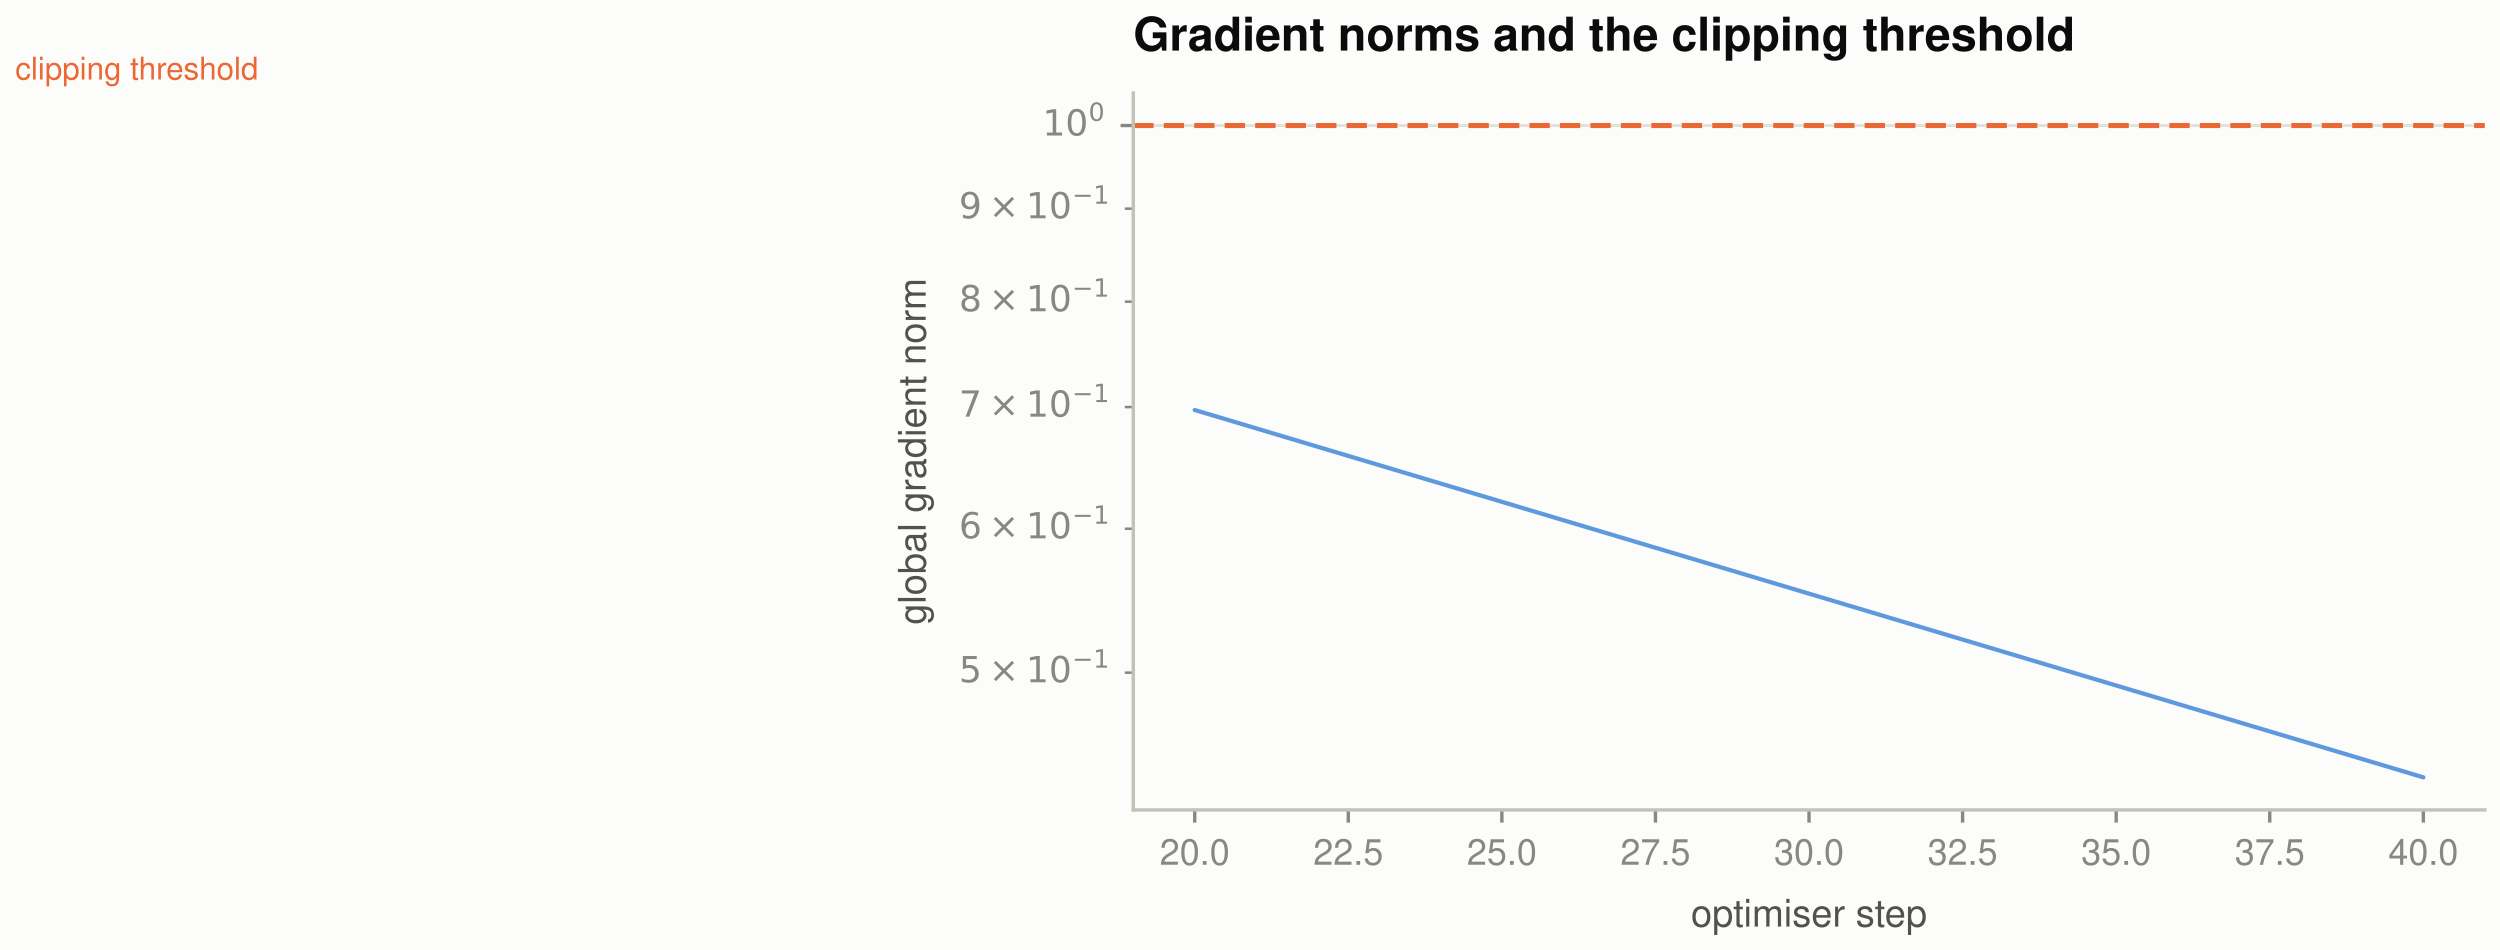
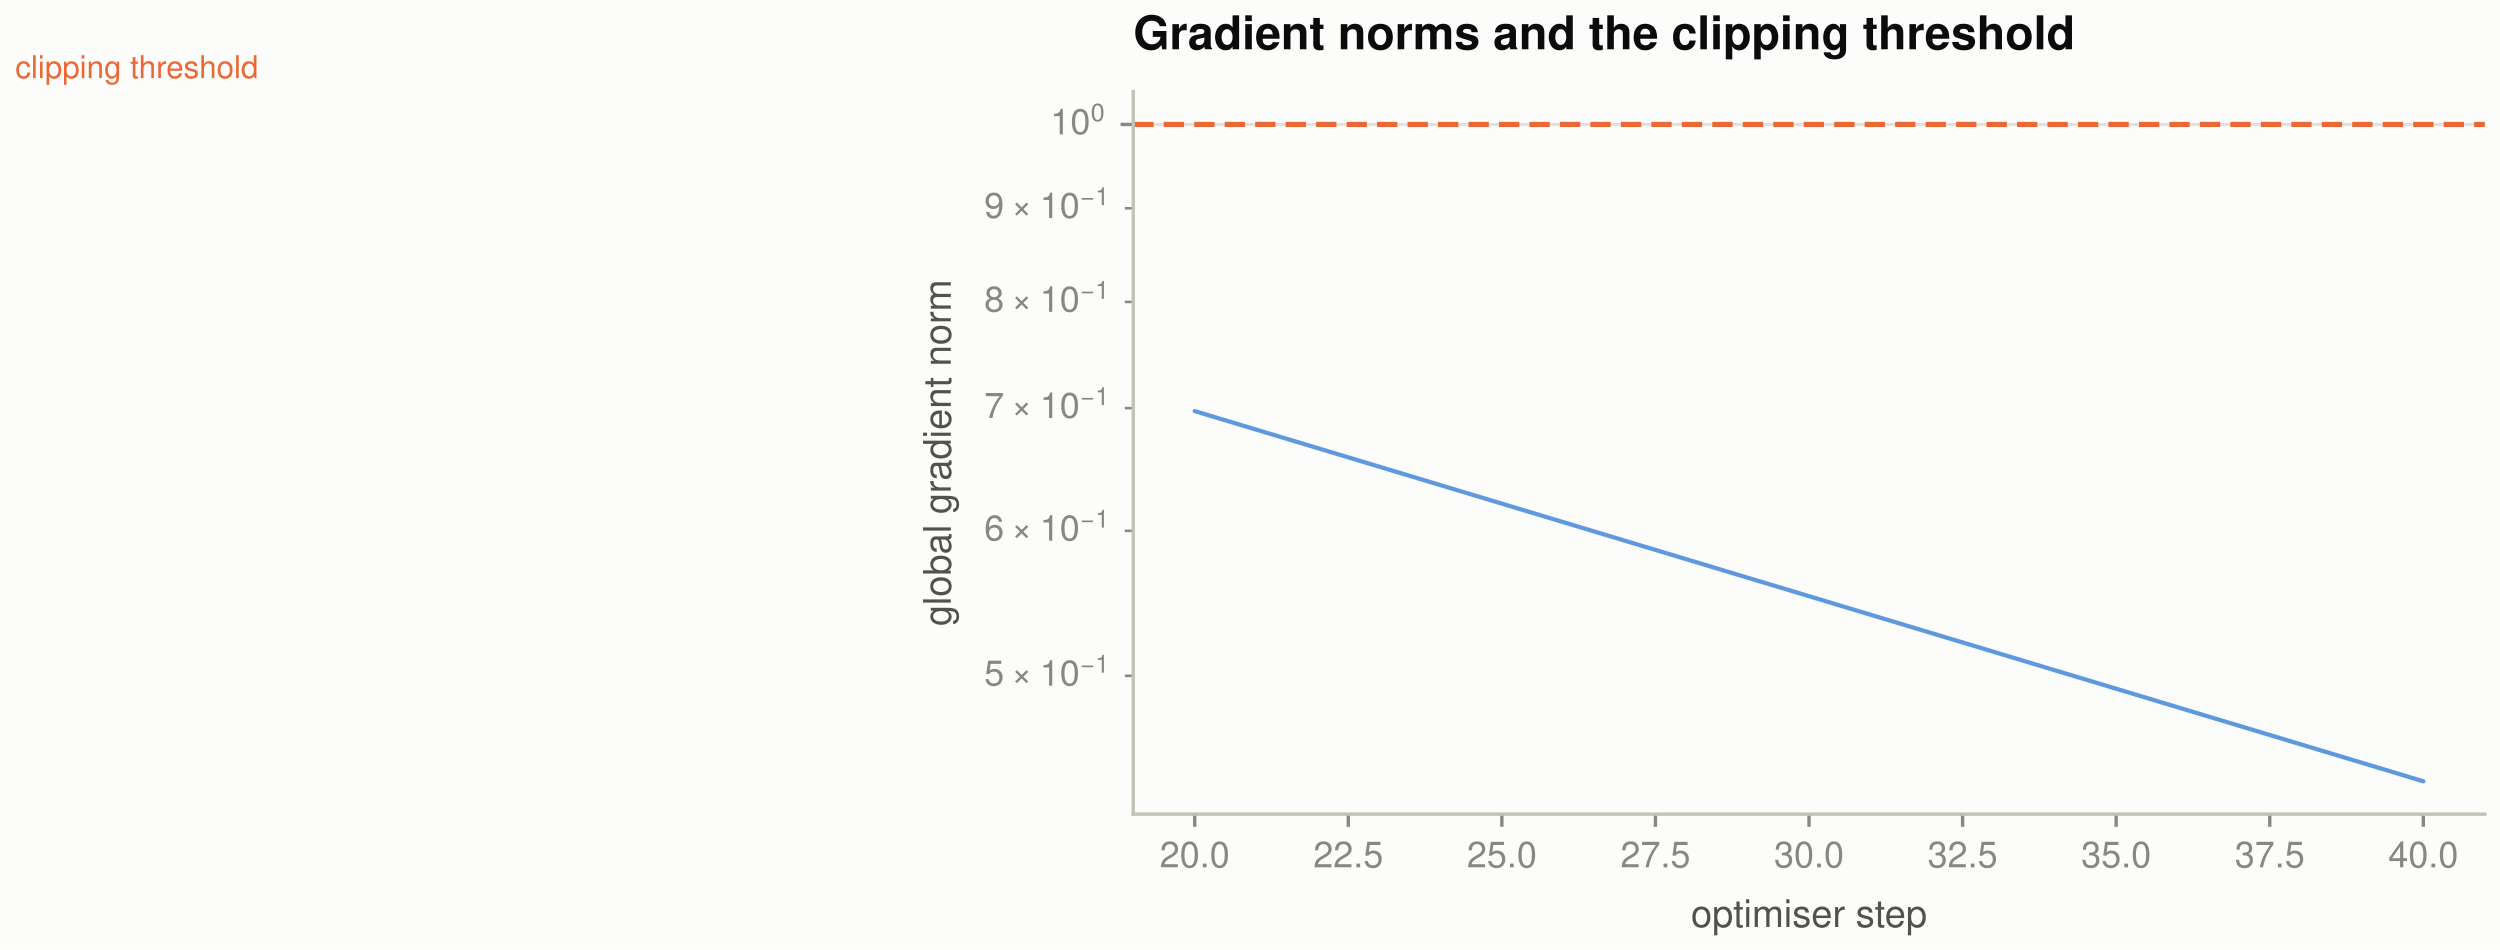
<svg xmlns="http://www.w3.org/2000/svg" xmlns:xlink="http://www.w3.org/1999/xlink" width="590.673pt" height="224.4pt" viewBox="0 0 590.673 224.4" version="1.1">
  <defs>
    <style type="text/css">*{stroke-linejoin: round; stroke-linecap: butt}</style>
  </defs>
  <g id="figure_1">
    <g id="patch_1">
-       <path d="M 0 224.4  L 590.673 224.4  L 590.673 -0  L 0 -0  z " style="fill: #fcfcfb" />
+       <path d="M 0 224.4  L 590.673 224.4  L 590.673 0  L 0 0  z " style="fill: #fcfcfb" />
    </g>
    <g id="axes_1">
      <g id="patch_2">
-         <path d="M 267.759 191.363  L 587.073 191.363  L 587.073 21.958  L 267.759 21.958  z " style="fill: #fcfcfb" />
+         <path d="M 267.759 192.355  L 587.073 192.355  L 587.073 21.64  L 267.759 21.64  z " style="fill: #fcfcfb" />
      </g>
      <g id="matplotlib.axis_1">
        <g id="xtick_1">
          <g id="line2d_1">
            <defs>
-               <path id="mfc969e35a3" d="M 0 0  L 0 3  " style="stroke: #898781; stroke-width: 0.8" />
+               <path id="m960d2456e1" d="M 0 0  L 0 3  " style="stroke: #898781; stroke-width: 0.8" />
            </defs>
            <g>
-               <use xlink:href="#mfc969e35a3" x="282.274" y="191.363" style="fill: #898781; stroke: #898781; stroke-width: 0.8" />
+               <use xlink:href="#m960d2456e1" x="282.274" y="192.355" style="fill: #898781; stroke: #898781; stroke-width: 0.8" />
            </g>
          </g>
          <g id="text_1">
-             <text style="font-size: 8.5px; font-family: 'Helvetica Neue', 'Helvetica', 'Arial', 'DejaVu Sans', sans-serif; text-anchor: middle; fill: #898781" x="282.274" y="204.321" transform="rotate(-0 282.2737 204.3215)">20.0</text>
+             <text style="font-size: 8.5px; font-family: 'Helvetica Neue', 'Helvetica', 'Arial', 'DejaVu Sans', sans-serif; text-anchor: middle; fill: #898781" x="282.274" y="204.925" transform="rotate(-0 282.2737 204.9249)">20.0</text>
          </g>
        </g>
        <g id="xtick_2">
          <g id="line2d_2">
            <g>
-               <use xlink:href="#mfc969e35a3" x="318.559" y="191.363" style="fill: #898781; stroke: #898781; stroke-width: 0.8" />
+               <use xlink:href="#m960d2456e1" x="318.559" y="192.355" style="fill: #898781; stroke: #898781; stroke-width: 0.8" />
            </g>
          </g>
          <g id="text_2">
-             <text style="font-size: 8.5px; font-family: 'Helvetica Neue', 'Helvetica', 'Arial', 'DejaVu Sans', sans-serif; text-anchor: middle; fill: #898781" x="318.559" y="204.321" transform="rotate(-0 318.5593 204.3215)">22.5</text>
+             <text style="font-size: 8.5px; font-family: 'Helvetica Neue', 'Helvetica', 'Arial', 'DejaVu Sans', sans-serif; text-anchor: middle; fill: #898781" x="318.559" y="204.925" transform="rotate(-0 318.5593 204.9249)">22.5</text>
          </g>
        </g>
        <g id="xtick_3">
          <g id="line2d_3">
            <g>
-               <use xlink:href="#mfc969e35a3" x="354.845" y="191.363" style="fill: #898781; stroke: #898781; stroke-width: 0.8" />
+               <use xlink:href="#m960d2456e1" x="354.845" y="192.355" style="fill: #898781; stroke: #898781; stroke-width: 0.8" />
            </g>
          </g>
          <g id="text_3">
-             <text style="font-size: 8.5px; font-family: 'Helvetica Neue', 'Helvetica', 'Arial', 'DejaVu Sans', sans-serif; text-anchor: middle; fill: #898781" x="354.845" y="204.321" transform="rotate(-0 354.845 204.3215)">25.0</text>
+             <text style="font-size: 8.5px; font-family: 'Helvetica Neue', 'Helvetica', 'Arial', 'DejaVu Sans', sans-serif; text-anchor: middle; fill: #898781" x="354.845" y="204.925" transform="rotate(-0 354.845 204.9249)">25.0</text>
          </g>
        </g>
        <g id="xtick_4">
          <g id="line2d_4">
            <g>
-               <use xlink:href="#mfc969e35a3" x="391.131" y="191.363" style="fill: #898781; stroke: #898781; stroke-width: 0.8" />
+               <use xlink:href="#m960d2456e1" x="391.131" y="192.355" style="fill: #898781; stroke: #898781; stroke-width: 0.8" />
            </g>
          </g>
          <g id="text_4">
-             <text style="font-size: 8.5px; font-family: 'Helvetica Neue', 'Helvetica', 'Arial', 'DejaVu Sans', sans-serif; text-anchor: middle; fill: #898781" x="391.131" y="204.321" transform="rotate(-0 391.1306 204.3215)">27.5</text>
+             <text style="font-size: 8.5px; font-family: 'Helvetica Neue', 'Helvetica', 'Arial', 'DejaVu Sans', sans-serif; text-anchor: middle; fill: #898781" x="391.131" y="204.925" transform="rotate(-0 391.1306 204.9249)">27.5</text>
          </g>
        </g>
        <g id="xtick_5">
          <g id="line2d_5">
            <g>
-               <use xlink:href="#mfc969e35a3" x="427.416" y="191.363" style="fill: #898781; stroke: #898781; stroke-width: 0.8" />
+               <use xlink:href="#m960d2456e1" x="427.416" y="192.355" style="fill: #898781; stroke: #898781; stroke-width: 0.8" />
            </g>
          </g>
          <g id="text_5">
-             <text style="font-size: 8.5px; font-family: 'Helvetica Neue', 'Helvetica', 'Arial', 'DejaVu Sans', sans-serif; text-anchor: middle; fill: #898781" x="427.416" y="204.321" transform="rotate(-0 427.4163 204.3215)">30.0</text>
+             <text style="font-size: 8.5px; font-family: 'Helvetica Neue', 'Helvetica', 'Arial', 'DejaVu Sans', sans-serif; text-anchor: middle; fill: #898781" x="427.416" y="204.925" transform="rotate(-0 427.4163 204.9249)">30.0</text>
          </g>
        </g>
        <g id="xtick_6">
          <g id="line2d_6">
            <g>
-               <use xlink:href="#mfc969e35a3" x="463.702" y="191.363" style="fill: #898781; stroke: #898781; stroke-width: 0.8" />
+               <use xlink:href="#m960d2456e1" x="463.702" y="192.355" style="fill: #898781; stroke: #898781; stroke-width: 0.8" />
            </g>
          </g>
          <g id="text_6">
-             <text style="font-size: 8.5px; font-family: 'Helvetica Neue', 'Helvetica', 'Arial', 'DejaVu Sans', sans-serif; text-anchor: middle; fill: #898781" x="463.702" y="204.321" transform="rotate(-0 463.7019 204.3215)">32.5</text>
+             <text style="font-size: 8.5px; font-family: 'Helvetica Neue', 'Helvetica', 'Arial', 'DejaVu Sans', sans-serif; text-anchor: middle; fill: #898781" x="463.702" y="204.925" transform="rotate(-0 463.7019 204.9249)">32.5</text>
          </g>
        </g>
        <g id="xtick_7">
          <g id="line2d_7">
            <g>
-               <use xlink:href="#mfc969e35a3" x="499.988" y="191.363" style="fill: #898781; stroke: #898781; stroke-width: 0.8" />
+               <use xlink:href="#m960d2456e1" x="499.988" y="192.355" style="fill: #898781; stroke: #898781; stroke-width: 0.8" />
            </g>
          </g>
          <g id="text_7">
-             <text style="font-size: 8.5px; font-family: 'Helvetica Neue', 'Helvetica', 'Arial', 'DejaVu Sans', sans-serif; text-anchor: middle; fill: #898781" x="499.988" y="204.321" transform="rotate(-0 499.9875 204.3215)">35.0</text>
+             <text style="font-size: 8.5px; font-family: 'Helvetica Neue', 'Helvetica', 'Arial', 'DejaVu Sans', sans-serif; text-anchor: middle; fill: #898781" x="499.988" y="204.925" transform="rotate(-0 499.9875 204.9249)">35.0</text>
          </g>
        </g>
        <g id="xtick_8">
          <g id="line2d_8">
            <g>
-               <use xlink:href="#mfc969e35a3" x="536.273" y="191.363" style="fill: #898781; stroke: #898781; stroke-width: 0.8" />
+               <use xlink:href="#m960d2456e1" x="536.273" y="192.355" style="fill: #898781; stroke: #898781; stroke-width: 0.8" />
            </g>
          </g>
          <g id="text_8">
-             <text style="font-size: 8.5px; font-family: 'Helvetica Neue', 'Helvetica', 'Arial', 'DejaVu Sans', sans-serif; text-anchor: middle; fill: #898781" x="536.273" y="204.321" transform="rotate(-0 536.2732 204.3215)">37.5</text>
+             <text style="font-size: 8.5px; font-family: 'Helvetica Neue', 'Helvetica', 'Arial', 'DejaVu Sans', sans-serif; text-anchor: middle; fill: #898781" x="536.273" y="204.925" transform="rotate(-0 536.2732 204.9249)">37.5</text>
          </g>
        </g>
        <g id="xtick_9">
          <g id="line2d_9">
            <g>
-               <use xlink:href="#mfc969e35a3" x="572.559" y="191.363" style="fill: #898781; stroke: #898781; stroke-width: 0.8" />
+               <use xlink:href="#m960d2456e1" x="572.559" y="192.355" style="fill: #898781; stroke: #898781; stroke-width: 0.8" />
            </g>
          </g>
          <g id="text_9">
-             <text style="font-size: 8.5px; font-family: 'Helvetica Neue', 'Helvetica', 'Arial', 'DejaVu Sans', sans-serif; text-anchor: middle; fill: #898781" x="572.559" y="204.321" transform="rotate(-0 572.5588 204.3215)">40.0</text>
+             <text style="font-size: 8.5px; font-family: 'Helvetica Neue', 'Helvetica', 'Arial', 'DejaVu Sans', sans-serif; text-anchor: middle; fill: #898781" x="572.559" y="204.925" transform="rotate(-0 572.5588 204.9249)">40.0</text>
          </g>
        </g>
        <g id="text_10">
-           <text style="font-size: 9px; font-family: 'Helvetica Neue', 'Helvetica', 'Arial', 'DejaVu Sans', sans-serif; text-anchor: middle; fill: #52514e" x="427.416" y="218.928" transform="rotate(-0 427.4163 218.9278)">optimiser step</text>
+           <text style="font-size: 9px; font-family: 'Helvetica Neue', 'Helvetica', 'Arial', 'DejaVu Sans', sans-serif; text-anchor: middle; fill: #52514e" x="427.416" y="219.026" transform="rotate(-0 427.4163 219.0262)">optimiser step</text>
        </g>
      </g>
      <g id="matplotlib.axis_2">
        <g id="ytick_1">
          <g id="line2d_10">
-             <path d="M 267.759 29.658  L 587.073 29.658  " clip-path="url(#p0b0f3e8d57)" style="fill: none; stroke: #e1e0d9; stroke-width: 0.7; stroke-linecap: round" />
+             <path d="M 267.759 29.4  L 587.073 29.4  " clip-path="url(#p8aa965c2fc)" style="fill: none; stroke: #e1e0d9; stroke-width: 0.7; stroke-linecap: round" />
          </g>
          <g id="line2d_11">
            <defs>
-               <path id="m91b4087af5" d="M 0 0  L -3 0  " style="stroke: #898781; stroke-width: 0.8" />
+               <path id="mbb84ad5956" d="M 0 0  L -3 0  " style="stroke: #898781; stroke-width: 0.8" />
            </defs>
            <g>
-               <use xlink:href="#m91b4087af5" x="267.759" y="29.658" style="fill: #898781; stroke: #898781; stroke-width: 0.8" />
+               <use xlink:href="#mbb84ad5956" x="267.759" y="29.4" style="fill: #898781; stroke: #898781; stroke-width: 0.8" />
            </g>
          </g>
          <g id="text_11">
-             <g style="fill: #898781" transform="translate(246.2995 32.88782)">
-               <text>
-                 <tspan x="0" y="-0.873" style="font-size: 8.5px; font-family: 'DejaVu Sans'; fill: #898781">1</tspan>
-                 <tspan x="5.408" y="-0.873" style="font-size: 8.5px; font-family: 'DejaVu Sans'; fill: #898781">0</tspan>
-                 <tspan x="10.902" y="-4.319" style="font-size: 5.95px; font-family: 'DejaVu Sans'; fill: #898781">0</tspan>
+             <g style="fill: #898781" transform="translate(248.1695 32.43485)">
+               <text>
+                 <tspan x="0" y="-0.705" style="font-size: 8.5px; font-family: 'Helvetica Neue'; fill: #898781">1</tspan>
+                 <tspan x="4.726" y="-0.705" style="font-size: 8.5px; font-family: 'Helvetica Neue'; fill: #898781">0</tspan>
+                 <tspan x="9.529" y="-3.778" style="font-size: 5.95px; font-family: 'Helvetica Neue'; fill: #898781">0</tspan>
              </text>
            </g>
          </g>
        </g>
        <g id="ytick_2">
          <g id="line2d_12">
            <defs>
-               <path id="m394167b428" d="M 0 0  L -2 0  " style="stroke: #898781; stroke-width: 0.6" />
+               <path id="m2108a606dc" d="M 0 0  L -2 0  " style="stroke: #898781; stroke-width: 0.6" />
            </defs>
            <g>
-               <use xlink:href="#m394167b428" x="267.759" y="158.93" style="fill: #898781; stroke: #898781; stroke-width: 0.6" />
+               <use xlink:href="#m2108a606dc" x="267.759" y="159.671" style="fill: #898781; stroke: #898781; stroke-width: 0.6" />
            </g>
          </g>
          <g id="text_12">
-             <g style="fill: #898781" transform="translate(226.5745 162.1589)">
-               <text>
-                 <tspan x="0" y="-0.961" style="font-size: 8.5px; font-family: 'DejaVu Sans'; fill: #898781">5</tspan>
-                 <tspan x="7.064" y="-0.961" style="font-size: 8.5px; font-family: 'DejaVu Sans'; fill: #898781">×</tspan>
-                 <tspan x="15.842" y="-0.961" style="font-size: 8.5px; font-family: 'DejaVu Sans'; fill: #898781">1</tspan>
-                 <tspan x="21.25" y="-0.961" style="font-size: 8.5px; font-family: 'DejaVu Sans'; fill: #898781">0</tspan>
-                 <tspan x="26.744" y="-4.406" style="font-size: 5.95px; font-family: 'DejaVu Sans'; fill: #898781">−</tspan>
-                 <tspan x="31.73" y="-4.406" style="font-size: 5.95px; font-family: 'DejaVu Sans'; fill: #898781">1</tspan>
+             <g style="fill: #898781" transform="translate(232.5245 162.706)">
+               <text>
+                 <tspan x="0" y="-0.705" style="font-size: 8.5px; font-family: 'Helvetica Neue'; fill: #898781">5</tspan>
+                 <tspan x="6.382" y="-0.705" style="font-size: 8.5px; font-family: 'Helvetica Neue'; fill: #898781">×</tspan>
+                 <tspan x="13.138" y="-0.705" style="font-size: 8.5px; font-family: 'Helvetica Neue'; fill: #898781">1</tspan>
+                 <tspan x="17.864" y="-0.705" style="font-size: 8.5px; font-family: 'Helvetica Neue'; fill: #898781">0</tspan>
+                 <tspan x="22.667" y="-3.778" style="font-size: 5.95px; font-family: 'Helvetica Neue'; fill: #898781">−</tspan>
+                 <tspan x="26.237" y="-3.778" style="font-size: 5.95px; font-family: 'Helvetica Neue'; fill: #898781">1</tspan>
              </text>
            </g>
          </g>
        </g>
        <g id="ytick_3">
          <g id="line2d_13">
            <g>
-               <use xlink:href="#m394167b428" x="267.759" y="124.927" style="fill: #898781; stroke: #898781; stroke-width: 0.6" />
+               <use xlink:href="#m2108a606dc" x="267.759" y="125.405" style="fill: #898781; stroke: #898781; stroke-width: 0.6" />
            </g>
          </g>
          <g id="text_13">
-             <g style="fill: #898781" transform="translate(226.5745 128.1562)">
-               <text>
-                 <tspan x="0" y="-0.961" style="font-size: 8.5px; font-family: 'DejaVu Sans'; fill: #898781">6</tspan>
-                 <tspan x="7.064" y="-0.961" style="font-size: 8.5px; font-family: 'DejaVu Sans'; fill: #898781">×</tspan>
-                 <tspan x="15.842" y="-0.961" style="font-size: 8.5px; font-family: 'DejaVu Sans'; fill: #898781">1</tspan>
-                 <tspan x="21.25" y="-0.961" style="font-size: 8.5px; font-family: 'DejaVu Sans'; fill: #898781">0</tspan>
-                 <tspan x="26.744" y="-4.406" style="font-size: 5.95px; font-family: 'DejaVu Sans'; fill: #898781">−</tspan>
-                 <tspan x="31.73" y="-4.406" style="font-size: 5.95px; font-family: 'DejaVu Sans'; fill: #898781">1</tspan>
+             <g style="fill: #898781" transform="translate(232.5245 128.4402)">
+               <text>
+                 <tspan x="0" y="-0.705" style="font-size: 8.5px; font-family: 'Helvetica Neue'; fill: #898781">6</tspan>
+                 <tspan x="6.382" y="-0.705" style="font-size: 8.5px; font-family: 'Helvetica Neue'; fill: #898781">×</tspan>
+                 <tspan x="13.138" y="-0.705" style="font-size: 8.5px; font-family: 'Helvetica Neue'; fill: #898781">1</tspan>
+                 <tspan x="17.864" y="-0.705" style="font-size: 8.5px; font-family: 'Helvetica Neue'; fill: #898781">0</tspan>
+                 <tspan x="22.667" y="-3.778" style="font-size: 5.95px; font-family: 'Helvetica Neue'; fill: #898781">−</tspan>
+                 <tspan x="26.237" y="-3.778" style="font-size: 5.95px; font-family: 'Helvetica Neue'; fill: #898781">1</tspan>
              </text>
            </g>
          </g>
        </g>
        <g id="ytick_4">
          <g id="line2d_14">
            <g>
-               <use xlink:href="#m394167b428" x="267.759" y="96.178" style="fill: #898781; stroke: #898781; stroke-width: 0.6" />
+               <use xlink:href="#m2108a606dc" x="267.759" y="96.434" style="fill: #898781; stroke: #898781; stroke-width: 0.6" />
            </g>
          </g>
          <g id="text_14">
-             <g style="fill: #898781" transform="translate(226.5745 99.40726)">
-               <text>
-                 <tspan x="0" y="-0.961" style="font-size: 8.5px; font-family: 'DejaVu Sans'; fill: #898781">7</tspan>
-                 <tspan x="7.064" y="-0.961" style="font-size: 8.5px; font-family: 'DejaVu Sans'; fill: #898781">×</tspan>
-                 <tspan x="15.842" y="-0.961" style="font-size: 8.5px; font-family: 'DejaVu Sans'; fill: #898781">1</tspan>
-                 <tspan x="21.25" y="-0.961" style="font-size: 8.5px; font-family: 'DejaVu Sans'; fill: #898781">0</tspan>
-                 <tspan x="26.744" y="-4.406" style="font-size: 5.95px; font-family: 'DejaVu Sans'; fill: #898781">−</tspan>
-                 <tspan x="31.73" y="-4.406" style="font-size: 5.95px; font-family: 'DejaVu Sans'; fill: #898781">1</tspan>
+             <g style="fill: #898781" transform="translate(232.5245 99.4689)">
+               <text>
+                 <tspan x="0" y="-0.705" style="font-size: 8.5px; font-family: 'Helvetica Neue'; fill: #898781">7</tspan>
+                 <tspan x="6.382" y="-0.705" style="font-size: 8.5px; font-family: 'Helvetica Neue'; fill: #898781">×</tspan>
+                 <tspan x="13.138" y="-0.705" style="font-size: 8.5px; font-family: 'Helvetica Neue'; fill: #898781">1</tspan>
+                 <tspan x="17.864" y="-0.705" style="font-size: 8.5px; font-family: 'Helvetica Neue'; fill: #898781">0</tspan>
+                 <tspan x="22.667" y="-3.778" style="font-size: 5.95px; font-family: 'Helvetica Neue'; fill: #898781">−</tspan>
+                 <tspan x="26.237" y="-3.778" style="font-size: 5.95px; font-family: 'Helvetica Neue'; fill: #898781">1</tspan>
              </text>
            </g>
          </g>
        </g>
        <g id="ytick_5">
          <g id="line2d_15">
            <g>
-               <use xlink:href="#m394167b428" x="267.759" y="71.274" style="fill: #898781; stroke: #898781; stroke-width: 0.6" />
+               <use xlink:href="#m2108a606dc" x="267.759" y="71.338" style="fill: #898781; stroke: #898781; stroke-width: 0.6" />
            </g>
          </g>
          <g id="text_15">
-             <g style="fill: #898781" transform="translate(226.5745 74.50382)">
-               <text>
-                 <tspan x="0" y="-0.961" style="font-size: 8.5px; font-family: 'DejaVu Sans'; fill: #898781">8</tspan>
-                 <tspan x="7.064" y="-0.961" style="font-size: 8.5px; font-family: 'DejaVu Sans'; fill: #898781">×</tspan>
-                 <tspan x="15.842" y="-0.961" style="font-size: 8.5px; font-family: 'DejaVu Sans'; fill: #898781">1</tspan>
-                 <tspan x="21.25" y="-0.961" style="font-size: 8.5px; font-family: 'DejaVu Sans'; fill: #898781">0</tspan>
-                 <tspan x="26.744" y="-4.406" style="font-size: 5.95px; font-family: 'DejaVu Sans'; fill: #898781">−</tspan>
-                 <tspan x="31.73" y="-4.406" style="font-size: 5.95px; font-family: 'DejaVu Sans'; fill: #898781">1</tspan>
+             <g style="fill: #898781" transform="translate(232.5245 74.3728)">
+               <text>
+                 <tspan x="0" y="-0.705" style="font-size: 8.5px; font-family: 'Helvetica Neue'; fill: #898781">8</tspan>
+                 <tspan x="6.382" y="-0.705" style="font-size: 8.5px; font-family: 'Helvetica Neue'; fill: #898781">×</tspan>
+                 <tspan x="13.138" y="-0.705" style="font-size: 8.5px; font-family: 'Helvetica Neue'; fill: #898781">1</tspan>
+                 <tspan x="17.864" y="-0.705" style="font-size: 8.5px; font-family: 'Helvetica Neue'; fill: #898781">0</tspan>
+                 <tspan x="22.667" y="-3.778" style="font-size: 5.95px; font-family: 'Helvetica Neue'; fill: #898781">−</tspan>
+                 <tspan x="26.237" y="-3.778" style="font-size: 5.95px; font-family: 'Helvetica Neue'; fill: #898781">1</tspan>
              </text>
            </g>
          </g>
        </g>
        <g id="ytick_6">
          <g id="line2d_16">
            <g>
-               <use xlink:href="#m394167b428" x="267.759" y="49.308" style="fill: #898781; stroke: #898781; stroke-width: 0.6" />
+               <use xlink:href="#m2108a606dc" x="267.759" y="49.202" style="fill: #898781; stroke: #898781; stroke-width: 0.6" />
            </g>
          </g>
          <g id="text_16">
-             <g style="fill: #898781" transform="translate(226.5745 52.53743)">
-               <text>
-                 <tspan x="0" y="-0.961" style="font-size: 8.5px; font-family: 'DejaVu Sans'; fill: #898781">9</tspan>
-                 <tspan x="7.064" y="-0.961" style="font-size: 8.5px; font-family: 'DejaVu Sans'; fill: #898781">×</tspan>
-                 <tspan x="15.842" y="-0.961" style="font-size: 8.5px; font-family: 'DejaVu Sans'; fill: #898781">1</tspan>
-                 <tspan x="21.25" y="-0.961" style="font-size: 8.5px; font-family: 'DejaVu Sans'; fill: #898781">0</tspan>
-                 <tspan x="26.744" y="-4.406" style="font-size: 5.95px; font-family: 'DejaVu Sans'; fill: #898781">−</tspan>
-                 <tspan x="31.73" y="-4.406" style="font-size: 5.95px; font-family: 'DejaVu Sans'; fill: #898781">1</tspan>
+             <g style="fill: #898781" transform="translate(232.5245 52.23647)">
+               <text>
+                 <tspan x="0" y="-0.705" style="font-size: 8.5px; font-family: 'Helvetica Neue'; fill: #898781">9</tspan>
+                 <tspan x="6.382" y="-0.705" style="font-size: 8.5px; font-family: 'Helvetica Neue'; fill: #898781">×</tspan>
+                 <tspan x="13.138" y="-0.705" style="font-size: 8.5px; font-family: 'Helvetica Neue'; fill: #898781">1</tspan>
+                 <tspan x="17.864" y="-0.705" style="font-size: 8.5px; font-family: 'Helvetica Neue'; fill: #898781">0</tspan>
+                 <tspan x="22.667" y="-3.778" style="font-size: 5.95px; font-family: 'Helvetica Neue'; fill: #898781">−</tspan>
+                 <tspan x="26.237" y="-3.778" style="font-size: 5.95px; font-family: 'Helvetica Neue'; fill: #898781">1</tspan>
              </text>
            </g>
          </g>
        </g>
        <g id="text_17">
-           <text style="font-size: 9px; font-family: 'Helvetica Neue', 'Helvetica', 'Arial', 'DejaVu Sans', sans-serif; text-anchor: middle; fill: #52514e" x="218.703" y="106.661" transform="rotate(-90 218.7027 106.6605)">global gradient norm</text>
+           <text style="font-size: 9px; font-family: 'Helvetica Neue', 'Helvetica', 'Arial', 'DejaVu Sans', sans-serif; text-anchor: middle; fill: #52514e" x="224.643" y="106.998" transform="rotate(-90 224.6429 106.9978)">global gradient norm</text>
        </g>
      </g>
      <g id="line2d_17">
-         <path d="M 282.274 96.872  L 572.559 183.663  " clip-path="url(#p0b0f3e8d57)" style="fill: none; stroke: #2a78d6; stroke-opacity: 0.75; stroke-linecap: round" />
+         <path d="M 282.274 97.134  L 572.559 184.596  " clip-path="url(#p8aa965c2fc)" style="fill: none; stroke: #2a78d6; stroke-opacity: 0.75; stroke-linecap: round" />
      </g>
      <g id="line2d_18">
-         <path d="M 267.759 29.658  L 587.073 29.658  " clip-path="url(#p0b0f3e8d57)" style="fill: none; stroke-dasharray: 4.8,2.4; stroke-dashoffset: 0; stroke: #eb6834; stroke-width: 1.2" />
+         <path d="M 267.759 29.4  L 587.073 29.4  " clip-path="url(#p8aa965c2fc)" style="fill: none; stroke-dasharray: 4.8,2.4; stroke-dashoffset: 0; stroke: #eb6834; stroke-width: 1.2" />
      </g>
      <g id="patch_3">
-         <path d="M 267.759 191.363  L 267.759 21.958  " style="fill: none; stroke: #c3c2b7; stroke-width: 0.8; stroke-linejoin: miter; stroke-linecap: square" />
+         <path d="M 267.759 192.355  L 267.759 21.64  " style="fill: none; stroke: #c3c2b7; stroke-width: 0.8; stroke-linejoin: miter; stroke-linecap: square" />
      </g>
      <g id="patch_4">
-         <path d="M 267.759 191.363  L 587.073 191.363  " style="fill: none; stroke: #c3c2b7; stroke-width: 0.8; stroke-linejoin: miter; stroke-linecap: square" />
+         <path d="M 267.759 192.355  L 587.073 192.355  " style="fill: none; stroke: #c3c2b7; stroke-width: 0.8; stroke-linejoin: miter; stroke-linecap: square" />
      </g>
      <g id="text_18">
-         <text style="font-size: 7.4px; font-family: 'Helvetica Neue', 'Helvetica', 'Arial', 'DejaVu Sans', sans-serif; text-anchor: start; fill: #eb6834" x="3.6" y="18.791" transform="rotate(-0 3.6 18.79141)">clipping threshold</text>
+         <text style="font-size: 7.4px; font-family: 'Helvetica Neue', 'Helvetica', 'Arial', 'DejaVu Sans', sans-serif; text-anchor: start; fill: #eb6834" x="3.6" y="18.449" transform="rotate(-0 3.6 18.44894)">clipping threshold</text>
      </g>
      <g id="text_19">
-         <text style="font-weight: 600; font-size: 11px; font-family: 'Helvetica Neue', 'Helvetica', 'Arial', 'DejaVu Sans', sans-serif; text-anchor: start; fill: #0b0b0b" x="267.759" y="11.958" transform="rotate(-0 267.7595 11.95828)">Gradient norms and the clipping threshold</text>
+         <text style="font-weight: 600; font-size: 11px; font-family: 'Helvetica Neue', 'Helvetica', 'Arial', 'DejaVu Sans', sans-serif; text-anchor: start; fill: #0b0b0b" x="267.759" y="11.64" transform="rotate(-0 267.7595 11.64031)">Gradient norms and the clipping threshold</text>
      </g>
    </g>
  </g>
  <defs>
-     <clipPath id="p0b0f3e8d57">
-       <rect x="267.759" y="21.958" width="319.314" height="169.405" />
+     <clipPath id="p8aa965c2fc">
+       <rect x="267.759" y="21.64" width="319.314" height="170.715" />
    </clipPath>
  </defs>
</svg>
